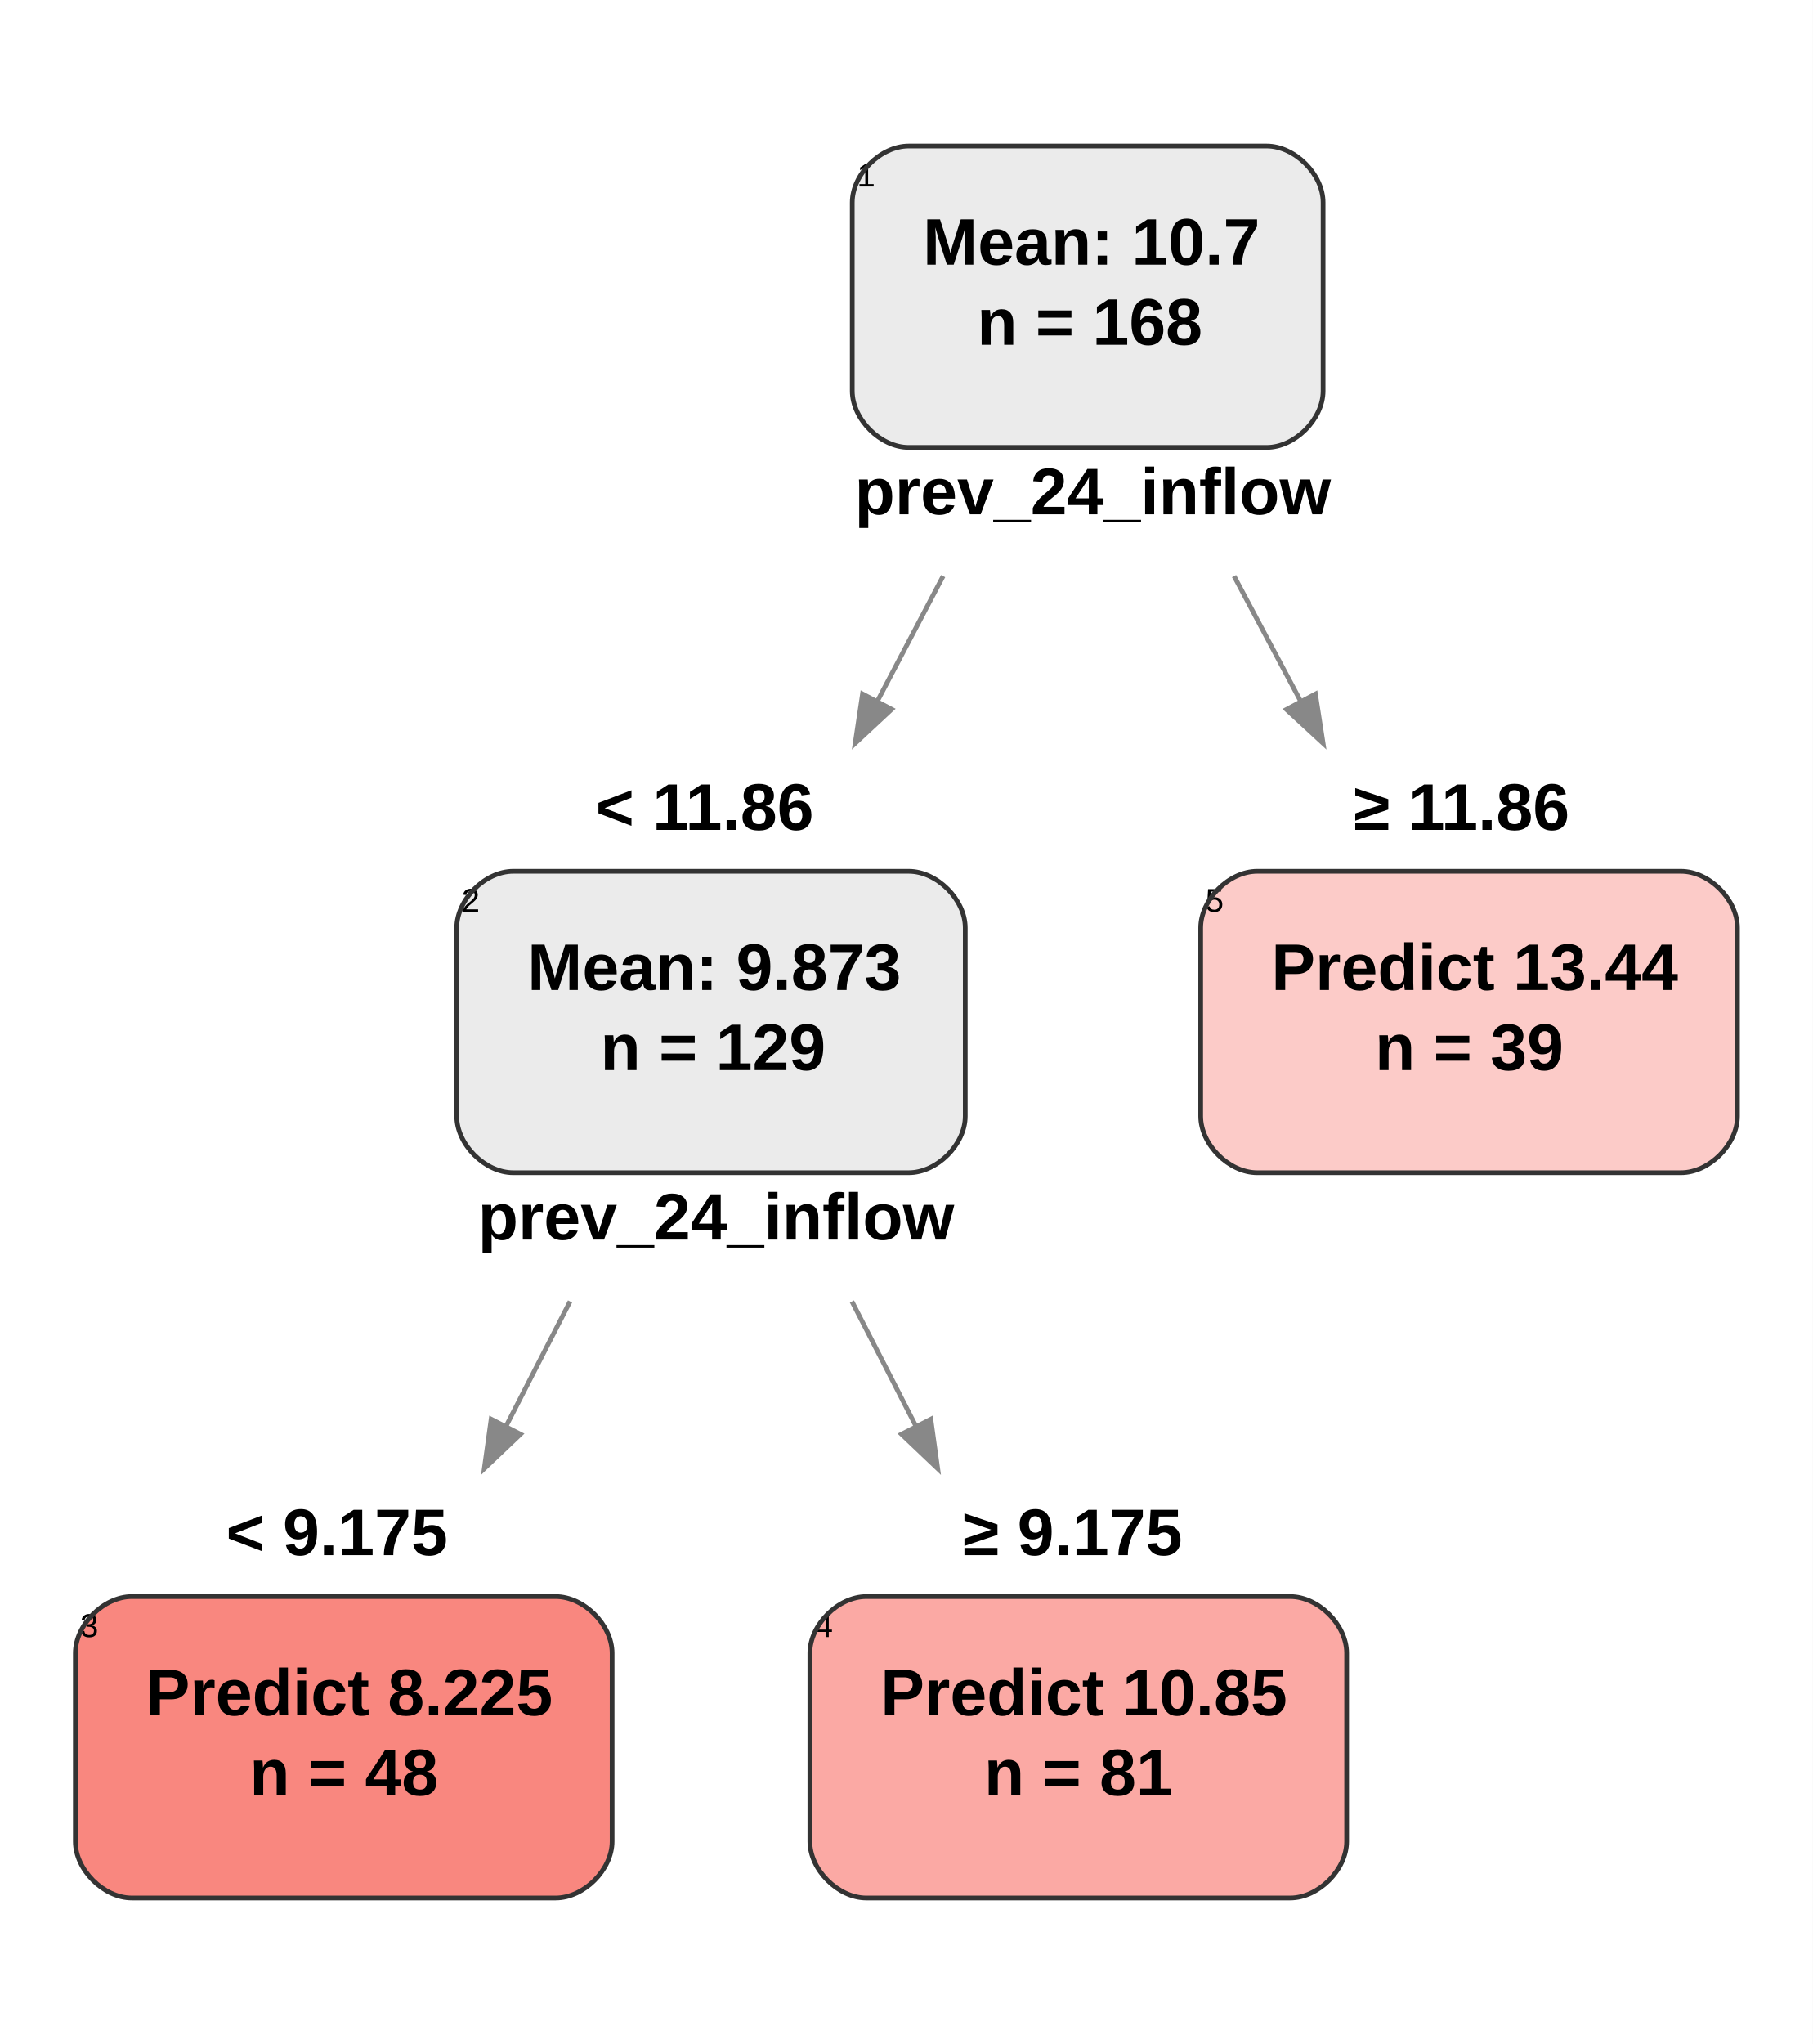
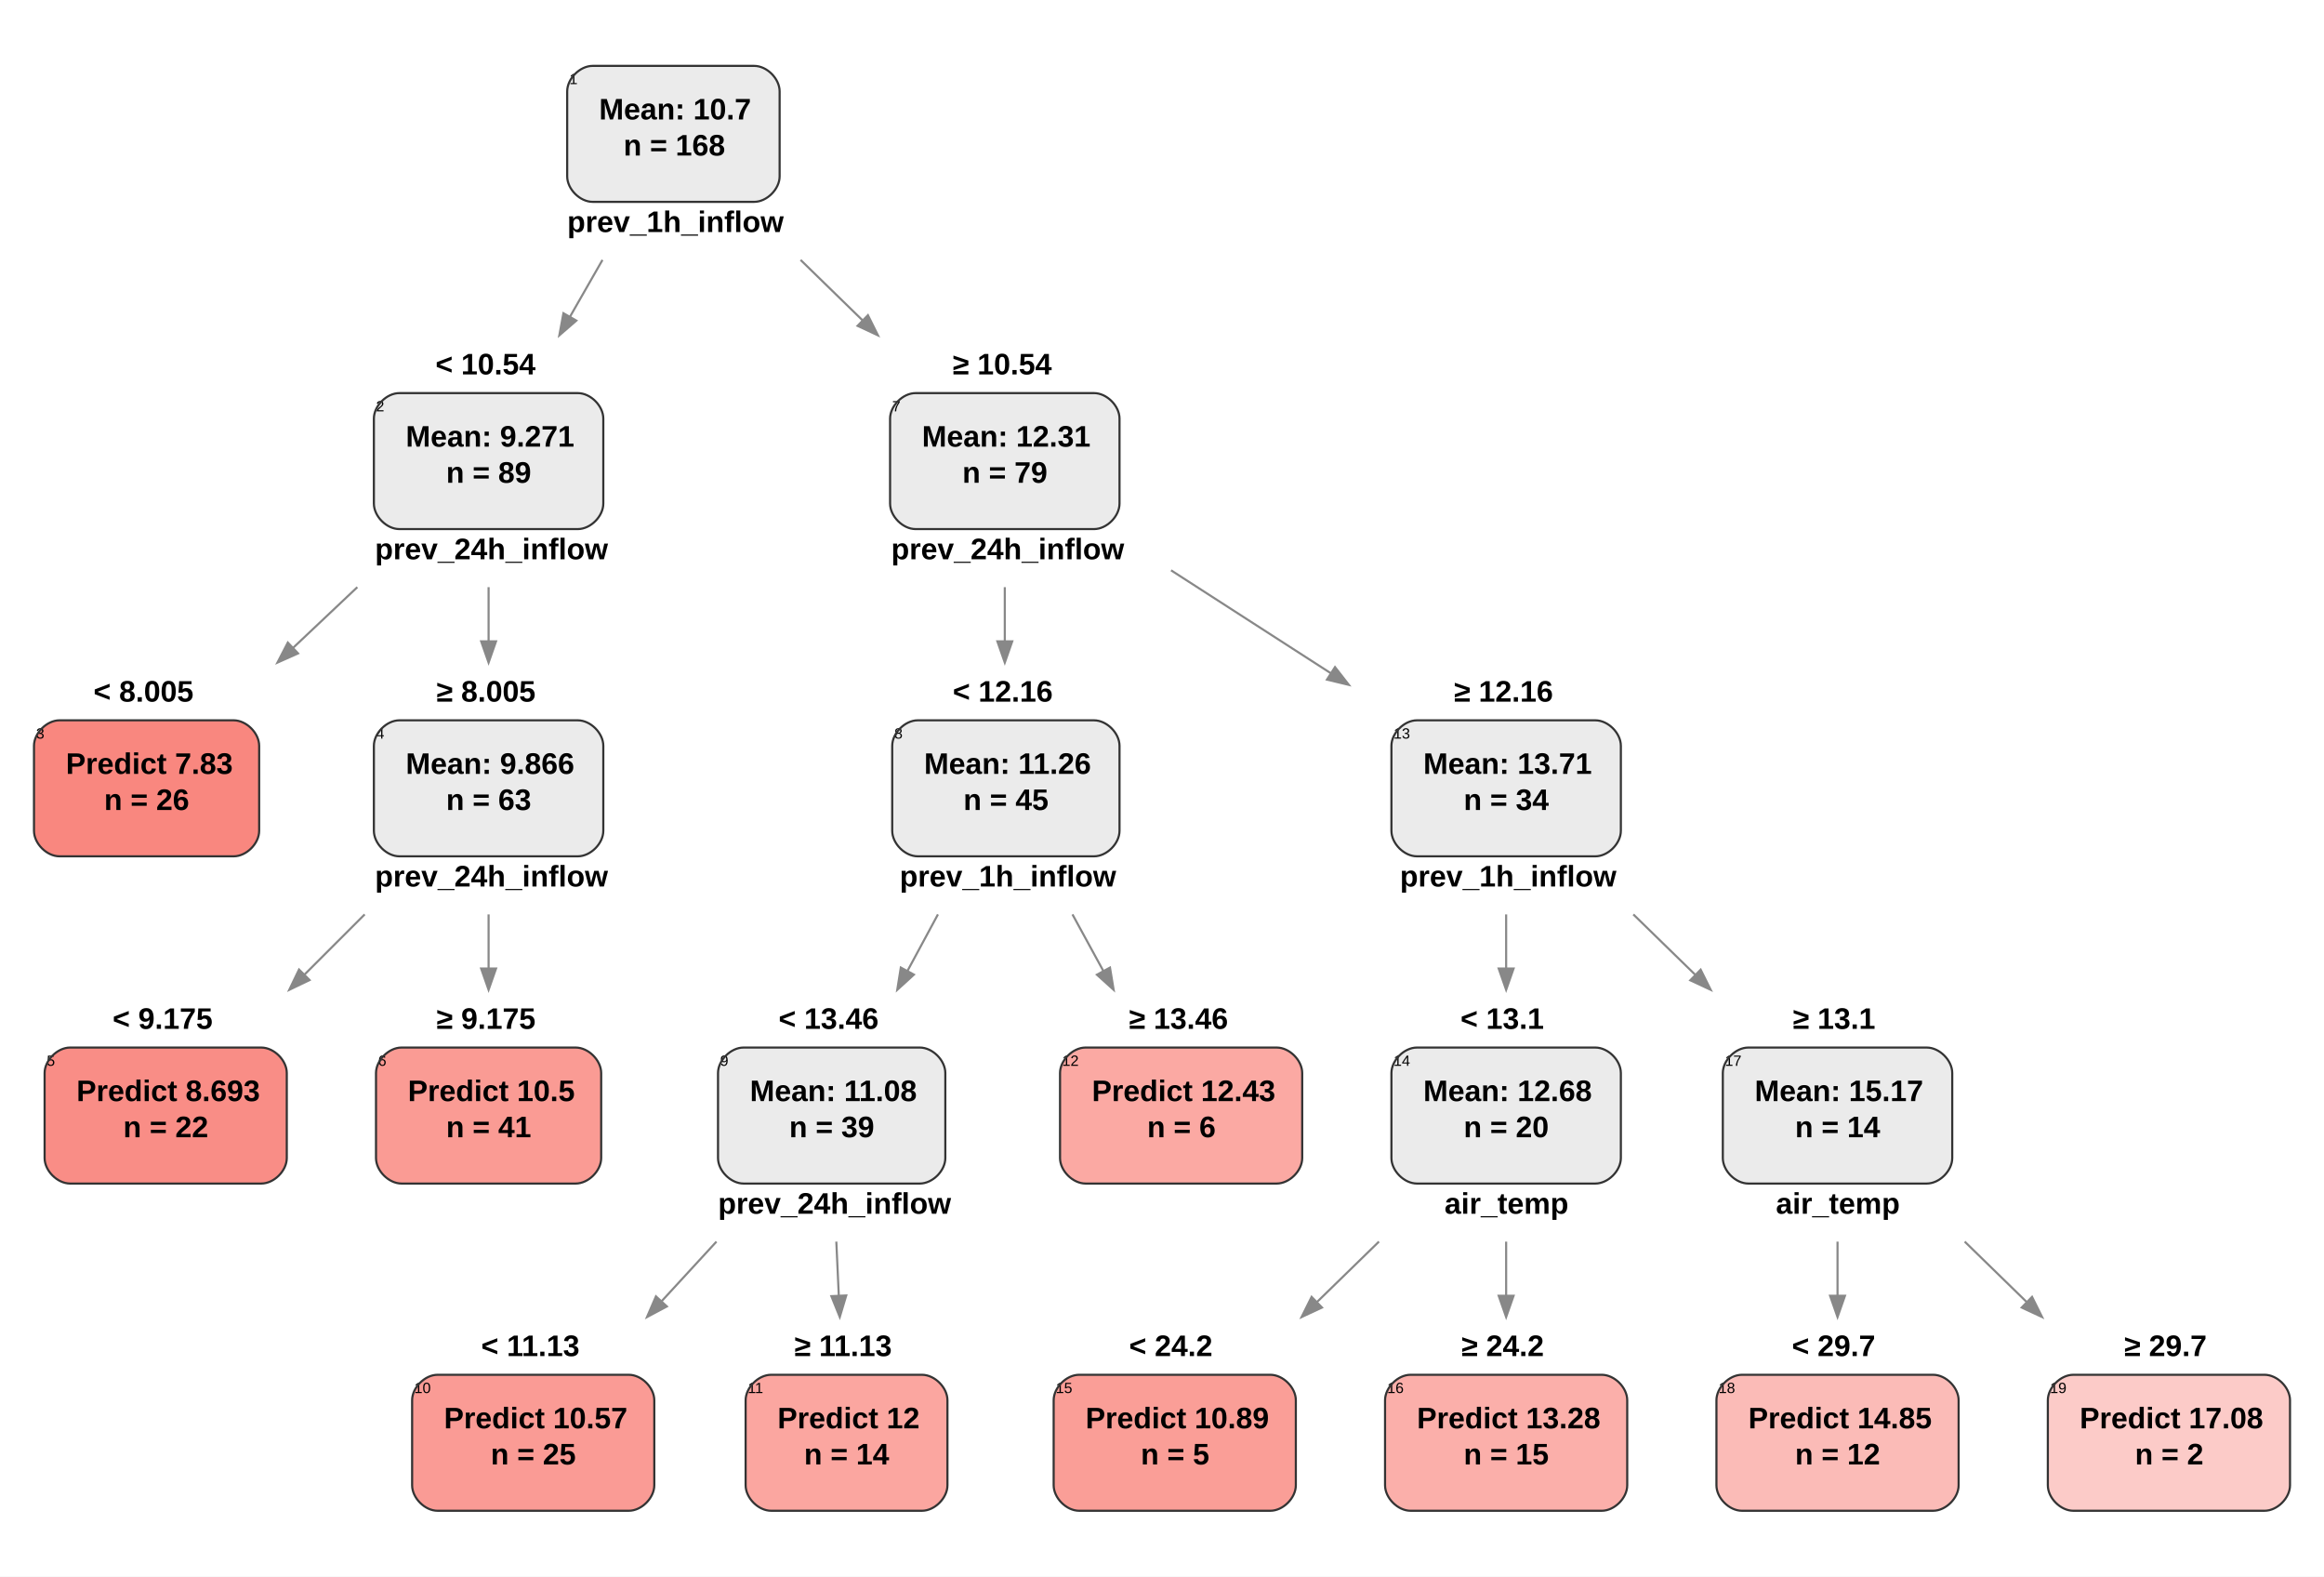
- <svg xmlns="http://www.w3.org/2000/svg" width="385pt" height="434pt" viewBox="0.00 0.00 385.00 434.00">
-   <g id="graph0" class="graph" transform="scale(1 1) rotate(0) translate(4 430)">
-     <polygon fill="white" stroke="transparent" points="-4,4 -4,-430 381,-430 381,4 -4,4" />
+ <svg xmlns="http://www.w3.org/2000/svg" width="1094pt" height="742pt" viewBox="0.00 0.00 1094.00 742.00">
+   <g id="graph0" class="graph" transform="scale(1 1) rotate(0) translate(4 738)">
+     <polygon fill="white" stroke="transparent" points="-4,4 -4,-738 1090,-738 1090,4 -4,4" />
    <g id="node1" class="node">
-       <text text-anchor="start" x="225" y="-407.8" font-family="Arial" font-weight="bold" font-size="14.00"> </text>
-       <text text-anchor="start" x="163" y="-363.3" font-family="Arial" font-size="14.00">   </text>
-       <path fill="#ebebeb" stroke="transparent" d="M189,-335C189,-335 265,-335 265,-335 271,-335 277,-341 277,-347 277,-347 277,-387 277,-387 277,-393 271,-399 265,-399 265,-399 189,-399 189,-399 183,-399 177,-393 177,-387 177,-387 177,-347 177,-347 177,-341 183,-335 189,-335" />
-       <text text-anchor="start" x="178" y="-396.4" font-family="Arial" font-size="2.00"> </text>
-       <text text-anchor="start" x="178" y="-390.4" font-family="Arial" font-size="7.00">  1</text>
-       <text text-anchor="start" x="192" y="-373.8" font-family="Arial" font-weight="bold" font-size="14.00">Mean: 10.7</text>
-       <text text-anchor="start" x="203.5" y="-356.8" font-family="Arial" font-weight="bold" font-size="14.00">n = 168</text>
-       <text text-anchor="start" x="225.5" y="-338.8" font-family="Arial" font-size="9.00"> </text>
-       <path fill="none" stroke="#333333" d="M189,-335C189,-335 265,-335 265,-335 271,-335 277,-341 277,-347 277,-347 277,-387 277,-387 277,-393 271,-399 265,-399 265,-399 189,-399 189,-399 183,-399 177,-393 177,-387 177,-387 177,-347 177,-347 177,-341 183,-335 189,-335" />
-       <text text-anchor="start" x="279" y="-363.3" font-family="Arial" font-size="14.00">   </text>
-       <text text-anchor="start" x="177.5" y="-320.8" font-family="Arial" font-weight="bold" font-size="14.00">prev_24_inflow</text>
+       <text text-anchor="start" x="311" y="-715.8" font-family="Arial" font-weight="bold" font-size="14.00"> </text>
+       <text text-anchor="start" x="249" y="-671.3" font-family="Arial" font-size="14.00">   </text>
+       <path fill="#ebebeb" stroke="transparent" d="M275,-643C275,-643 351,-643 351,-643 357,-643 363,-649 363,-655 363,-655 363,-695 363,-695 363,-701 357,-707 351,-707 351,-707 275,-707 275,-707 269,-707 263,-701 263,-695 263,-695 263,-655 263,-655 263,-649 269,-643 275,-643" />
+       <text text-anchor="start" x="264" y="-704.4" font-family="Arial" font-size="2.00"> </text>
+       <text text-anchor="start" x="264" y="-698.4" font-family="Arial" font-size="7.00">  1</text>
+       <text text-anchor="start" x="278" y="-681.8" font-family="Arial" font-weight="bold" font-size="14.00">Mean: 10.7</text>
+       <text text-anchor="start" x="289.5" y="-664.8" font-family="Arial" font-weight="bold" font-size="14.00">n = 168</text>
+       <text text-anchor="start" x="311.5" y="-646.8" font-family="Arial" font-size="9.00"> </text>
+       <path fill="none" stroke="#333333" d="M275,-643C275,-643 351,-643 351,-643 357,-643 363,-649 363,-655 363,-655 363,-695 363,-695 363,-701 357,-707 351,-707 351,-707 275,-707 275,-707 269,-707 263,-701 263,-695 263,-695 263,-655 263,-655 263,-649 269,-643 275,-643" />
+       <text text-anchor="start" x="365" y="-671.3" font-family="Arial" font-size="14.00">   </text>
+       <text text-anchor="start" x="263" y="-628.8" font-family="Arial" font-weight="bold" font-size="14.00">prev_1h_inflow</text>
    </g>
    <g id="node2" class="node">
-       <text text-anchor="start" x="122.5" y="-253.8" font-family="Arial" font-weight="bold" font-size="14.00"> &lt; 11.86</text>
-       <text text-anchor="start" x="83" y="-209.3" font-family="Arial" font-size="14.00">  </text>
-       <path fill="#ebebeb" stroke="transparent" d="M105,-181C105,-181 189,-181 189,-181 195,-181 201,-187 201,-193 201,-193 201,-233 201,-233 201,-239 195,-245 189,-245 189,-245 105,-245 105,-245 99,-245 93,-239 93,-233 93,-233 93,-193 93,-193 93,-187 99,-181 105,-181" />
-       <text text-anchor="start" x="94" y="-242.4" font-family="Arial" font-size="2.00"> </text>
-       <text text-anchor="start" x="94" y="-236.4" font-family="Arial" font-size="7.00">  2</text>
-       <text text-anchor="start" x="108" y="-219.8" font-family="Arial" font-weight="bold" font-size="14.00">Mean: 9.873</text>
-       <text text-anchor="start" x="123.5" y="-202.8" font-family="Arial" font-weight="bold" font-size="14.00">n = 129</text>
-       <text text-anchor="start" x="145.5" y="-184.8" font-family="Arial" font-size="9.00"> </text>
-       <path fill="none" stroke="#333333" d="M105,-181C105,-181 189,-181 189,-181 195,-181 201,-187 201,-193 201,-193 201,-233 201,-233 201,-239 195,-245 189,-245 189,-245 105,-245 105,-245 99,-245 93,-239 93,-233 93,-233 93,-193 93,-193 93,-187 99,-181 105,-181" />
-       <text text-anchor="start" x="203" y="-209.3" font-family="Arial" font-size="14.00">  </text>
-       <text text-anchor="start" x="97.5" y="-166.8" font-family="Arial" font-weight="bold" font-size="14.00">prev_24_inflow</text>
+       <text text-anchor="start" x="201" y="-561.8" font-family="Arial" font-weight="bold" font-size="14.00"> &lt; 10.54</text>
+       <text text-anchor="start" x="158" y="-517.3" font-family="Arial" font-size="14.00">   </text>
+       <path fill="#ebebeb" stroke="transparent" d="M184,-489C184,-489 268,-489 268,-489 274,-489 280,-495 280,-501 280,-501 280,-541 280,-541 280,-547 274,-553 268,-553 268,-553 184,-553 184,-553 178,-553 172,-547 172,-541 172,-541 172,-501 172,-501 172,-495 178,-489 184,-489" />
+       <text text-anchor="start" x="173" y="-550.4" font-family="Arial" font-size="2.00"> </text>
+       <text text-anchor="start" x="173" y="-544.4" font-family="Arial" font-size="7.00">  2</text>
+       <text text-anchor="start" x="187" y="-527.8" font-family="Arial" font-weight="bold" font-size="14.00">Mean: 9.271</text>
+       <text text-anchor="start" x="206" y="-510.8" font-family="Arial" font-weight="bold" font-size="14.00">n = 89</text>
+       <text text-anchor="start" x="224.5" y="-492.8" font-family="Arial" font-size="9.00"> </text>
+       <path fill="none" stroke="#333333" d="M184,-489C184,-489 268,-489 268,-489 274,-489 280,-495 280,-501 280,-501 280,-541 280,-541 280,-547 274,-553 268,-553 268,-553 184,-553 184,-553 178,-553 172,-547 172,-541 172,-541 172,-501 172,-501 172,-495 178,-489 184,-489" />
+       <text text-anchor="start" x="282" y="-517.3" font-family="Arial" font-size="14.00">   </text>
+       <text text-anchor="start" x="172.5" y="-474.8" font-family="Arial" font-weight="bold" font-size="14.00">prev_24h_inflow</text>
    </g>
    <g id="edge1" class="edge">
-       <path fill="none" stroke="#888888" d="M196.3,-307.67C191.75,-299.03 187.04,-290.07 182.41,-281.27" />
-       <polygon fill="#888888" stroke="#888888" points="185.37,-279.4 177.62,-272.18 179.18,-282.66 185.37,-279.4" />
+       <path fill="none" stroke="#888888" d="M279.61,-615.67C274.62,-606.94 269.43,-597.88 264.34,-588.99" />
+       <polygon fill="#888888" stroke="#888888" points="267.3,-587.12 259.3,-580.18 261.23,-590.59 267.3,-587.12" />
    </g>
    <g id="node3" class="node">
-       <text text-anchor="start" x="283.5" y="-253.8" font-family="Arial" font-weight="bold" font-size="14.00"> ≥ 11.86</text>
-       <path fill="#f8766d" fill-opacity="0.376" stroke="transparent" d="M263,-181C263,-181 353,-181 353,-181 359,-181 365,-187 365,-193 365,-193 365,-233 365,-233 365,-239 359,-245 353,-245 353,-245 263,-245 263,-245 257,-245 251,-239 251,-233 251,-233 251,-193 251,-193 251,-187 257,-181 263,-181" />
-       <text text-anchor="start" x="252" y="-242.4" font-family="Arial" font-size="2.00"> </text>
-       <text text-anchor="start" x="252" y="-236.4" font-family="Arial" font-size="7.00">  5</text>
-       <text text-anchor="start" x="266" y="-219.8" font-family="Arial" font-weight="bold" font-size="14.00">Predict 13.44</text>
-       <text text-anchor="start" x="288" y="-202.8" font-family="Arial" font-weight="bold" font-size="14.00">n = 39</text>
-       <text text-anchor="start" x="306.5" y="-184.8" font-family="Arial" font-size="9.00"> </text>
-       <path fill="none" stroke="#333333" d="M263,-181C263,-181 353,-181 353,-181 359,-181 365,-187 365,-193 365,-193 365,-233 365,-233 365,-239 359,-245 353,-245 353,-245 263,-245 263,-245 257,-245 251,-239 251,-233 251,-233 251,-193 251,-193 251,-187 257,-181 263,-181" />
-       <text text-anchor="start" x="306" y="-166.8" font-family="Arial" font-weight="bold" font-size="14.00"> </text>
+       <text text-anchor="start" x="444.5" y="-561.8" font-family="Arial" font-weight="bold" font-size="14.00"> ≥ 10.54</text>
+       <text text-anchor="start" x="401" y="-517.3" font-family="Arial" font-size="14.00">   </text>
+       <path fill="#ebebeb" stroke="transparent" d="M427,-489C427,-489 511,-489 511,-489 517,-489 523,-495 523,-501 523,-501 523,-541 523,-541 523,-547 517,-553 511,-553 511,-553 427,-553 427,-553 421,-553 415,-547 415,-541 415,-541 415,-501 415,-501 415,-495 421,-489 427,-489" />
+       <text text-anchor="start" x="416" y="-550.4" font-family="Arial" font-size="2.00"> </text>
+       <text text-anchor="start" x="416" y="-544.4" font-family="Arial" font-size="7.00">  7</text>
+       <text text-anchor="start" x="430" y="-527.8" font-family="Arial" font-weight="bold" font-size="14.00">Mean: 12.31</text>
+       <text text-anchor="start" x="449" y="-510.8" font-family="Arial" font-weight="bold" font-size="14.00">n = 79</text>
+       <text text-anchor="start" x="467.5" y="-492.8" font-family="Arial" font-size="9.00"> </text>
+       <path fill="none" stroke="#333333" d="M427,-489C427,-489 511,-489 511,-489 517,-489 523,-495 523,-501 523,-501 523,-541 523,-541 523,-547 517,-553 511,-553 511,-553 427,-553 427,-553 421,-553 415,-547 415,-541 415,-541 415,-501 415,-501 415,-495 421,-489 427,-489" />
+       <text text-anchor="start" x="525" y="-517.3" font-family="Arial" font-size="14.00">   </text>
+       <text text-anchor="start" x="415.5" y="-474.8" font-family="Arial" font-weight="bold" font-size="14.00">prev_24h_inflow</text>
    </g>
    <g id="edge2" class="edge">
-       <path fill="none" stroke="#888888" d="M258.09,-307.67C262.69,-299.03 267.46,-290.07 272.15,-281.27" />
-       <polygon fill="#888888" stroke="#888888" points="275.38,-282.65 277,-272.18 269.21,-279.36 275.38,-282.65" />
+       <path fill="none" stroke="#888888" d="M372.87,-615.67C382.38,-606.39 392.28,-596.75 401.95,-587.33" />
+       <polygon fill="#888888" stroke="#888888" points="404.57,-589.66 409.29,-580.18 399.69,-584.65 404.57,-589.66" />
    </g>
    <g id="node4" class="node">
-       <text text-anchor="start" x="44" y="-99.8" font-family="Arial" font-weight="bold" font-size="14.00"> &lt; 9.175</text>
-       <path fill="#f8766d" fill-opacity="0.875" stroke="transparent" d="M24,-27C24,-27 114,-27 114,-27 120,-27 126,-33 126,-39 126,-39 126,-79 126,-79 126,-85 120,-91 114,-91 114,-91 24,-91 24,-91 18,-91 12,-85 12,-79 12,-79 12,-39 12,-39 12,-33 18,-27 24,-27" />
-       <text text-anchor="start" x="13" y="-88.4" font-family="Arial" font-size="2.00"> </text>
-       <text text-anchor="start" x="13" y="-82.4" font-family="Arial" font-size="7.00">  3</text>
-       <text text-anchor="start" x="27" y="-65.8" font-family="Arial" font-weight="bold" font-size="14.00">Predict 8.225</text>
-       <text text-anchor="start" x="49" y="-48.8" font-family="Arial" font-weight="bold" font-size="14.00">n = 48</text>
-       <text text-anchor="start" x="67.5" y="-30.8" font-family="Arial" font-size="9.00"> </text>
-       <path fill="none" stroke="#333333" d="M24,-27C24,-27 114,-27 114,-27 120,-27 126,-33 126,-39 126,-39 126,-79 126,-79 126,-85 120,-91 114,-91 114,-91 24,-91 24,-91 18,-91 12,-85 12,-79 12,-79 12,-39 12,-39 12,-33 18,-27 24,-27" />
-       <text text-anchor="start" x="67" y="-12.8" font-family="Arial" font-weight="bold" font-size="14.00"> </text>
+       <text text-anchor="start" x="40" y="-407.8" font-family="Arial" font-weight="bold" font-size="14.00"> &lt; 8.005</text>
+       <path fill="#f8766d" fill-opacity="0.875" stroke="transparent" d="M24,-335C24,-335 106,-335 106,-335 112,-335 118,-341 118,-347 118,-347 118,-387 118,-387 118,-393 112,-399 106,-399 106,-399 24,-399 24,-399 18,-399 12,-393 12,-387 12,-387 12,-347 12,-347 12,-341 18,-335 24,-335" />
+       <text text-anchor="start" x="13" y="-396.4" font-family="Arial" font-size="2.00"> </text>
+       <text text-anchor="start" x="13" y="-390.4" font-family="Arial" font-size="7.00">  3</text>
+       <text text-anchor="start" x="27" y="-373.8" font-family="Arial" font-weight="bold" font-size="14.00">Predict 7.83</text>
+       <text text-anchor="start" x="45" y="-356.8" font-family="Arial" font-weight="bold" font-size="14.00">n = 26</text>
+       <text text-anchor="start" x="63.5" y="-338.8" font-family="Arial" font-size="9.00"> </text>
+       <path fill="none" stroke="#333333" d="M24,-335C24,-335 106,-335 106,-335 112,-335 118,-341 118,-347 118,-347 118,-387 118,-387 118,-393 112,-399 106,-399 106,-399 24,-399 24,-399 18,-399 12,-393 12,-387 12,-387 12,-347 12,-347 12,-341 18,-335 24,-335" />
+       <text text-anchor="start" x="63" y="-320.8" font-family="Arial" font-weight="bold" font-size="14.00"> </text>
    </g>
    <g id="edge3" class="edge">
-       <path fill="none" stroke="#888888" d="M117.07,-153.67C112.63,-145.03 108.04,-136.07 103.52,-127.27" />
-       <polygon fill="#888888" stroke="#888888" points="106.53,-125.48 98.85,-118.18 100.31,-128.67 106.53,-125.48" />
+       <path fill="none" stroke="#888888" d="M164.21,-461.67C154.29,-452.3 143.97,-442.56 133.9,-433.05" />
+       <polygon fill="#888888" stroke="#888888" points="136.3,-430.5 126.62,-426.18 131.49,-435.59 136.3,-430.5" />
    </g>
    <g id="node5" class="node">
-       <text text-anchor="start" x="200.5" y="-99.8" font-family="Arial" font-weight="bold" font-size="14.00"> ≥ 9.175</text>
-       <path fill="#f8766d" fill-opacity="0.624" stroke="transparent" d="M180,-27C180,-27 270,-27 270,-27 276,-27 282,-33 282,-39 282,-39 282,-79 282,-79 282,-85 276,-91 270,-91 270,-91 180,-91 180,-91 174,-91 168,-85 168,-79 168,-79 168,-39 168,-39 168,-33 174,-27 180,-27" />
-       <text text-anchor="start" x="169" y="-88.4" font-family="Arial" font-size="2.00"> </text>
-       <text text-anchor="start" x="169" y="-82.4" font-family="Arial" font-size="7.00">  4</text>
-       <text text-anchor="start" x="183" y="-65.8" font-family="Arial" font-weight="bold" font-size="14.00">Predict 10.85</text>
-       <text text-anchor="start" x="205" y="-48.8" font-family="Arial" font-weight="bold" font-size="14.00">n = 81</text>
-       <text text-anchor="start" x="223.5" y="-30.8" font-family="Arial" font-size="9.00"> </text>
-       <path fill="none" stroke="#333333" d="M180,-27C180,-27 270,-27 270,-27 276,-27 282,-33 282,-39 282,-39 282,-79 282,-79 282,-85 276,-91 270,-91 270,-91 180,-91 180,-91 174,-91 168,-85 168,-79 168,-79 168,-39 168,-39 168,-33 174,-27 180,-27" />
-       <text text-anchor="start" x="223" y="-12.8" font-family="Arial" font-weight="bold" font-size="14.00"> </text>
+       <text text-anchor="start" x="201.5" y="-407.8" font-family="Arial" font-weight="bold" font-size="14.00"> ≥ 8.005</text>
+       <text text-anchor="start" x="158" y="-363.3" font-family="Arial" font-size="14.00">   </text>
+       <path fill="#ebebeb" stroke="transparent" d="M184,-335C184,-335 268,-335 268,-335 274,-335 280,-341 280,-347 280,-347 280,-387 280,-387 280,-393 274,-399 268,-399 268,-399 184,-399 184,-399 178,-399 172,-393 172,-387 172,-387 172,-347 172,-347 172,-341 178,-335 184,-335" />
+       <text text-anchor="start" x="173" y="-396.4" font-family="Arial" font-size="2.00"> </text>
+       <text text-anchor="start" x="173" y="-390.4" font-family="Arial" font-size="7.00">  4</text>
+       <text text-anchor="start" x="187" y="-373.8" font-family="Arial" font-weight="bold" font-size="14.00">Mean: 9.866</text>
+       <text text-anchor="start" x="206" y="-356.8" font-family="Arial" font-weight="bold" font-size="14.00">n = 63</text>
+       <text text-anchor="start" x="224.5" y="-338.8" font-family="Arial" font-size="9.00"> </text>
+       <path fill="none" stroke="#333333" d="M184,-335C184,-335 268,-335 268,-335 274,-335 280,-341 280,-347 280,-347 280,-387 280,-387 280,-393 274,-399 268,-399 268,-399 184,-399 184,-399 178,-399 172,-393 172,-387 172,-387 172,-347 172,-347 172,-341 178,-335 184,-335" />
+       <text text-anchor="start" x="282" y="-363.3" font-family="Arial" font-size="14.00">   </text>
+       <text text-anchor="start" x="172.5" y="-320.8" font-family="Arial" font-weight="bold" font-size="14.00">prev_24h_inflow</text>
    </g>
    <g id="edge4" class="edge">
-       <path fill="none" stroke="#888888" d="M176.93,-153.67C181.37,-145.03 185.96,-136.07 190.48,-127.27" />
-       <polygon fill="#888888" stroke="#888888" points="193.69,-128.67 195.15,-118.18 187.47,-125.48 193.69,-128.67" />
+       <path fill="none" stroke="#888888" d="M226,-461.67C226,-453.39 226,-444.83 226,-436.38" />
+       <polygon fill="#888888" stroke="#888888" points="229.5,-436.18 226,-426.18 222.5,-436.18 229.5,-436.18" />
+     </g>
+     <g id="node8" class="node">
+       <text text-anchor="start" x="444.5" y="-407.8" font-family="Arial" font-weight="bold" font-size="14.00"> &lt; 12.16</text>
+       <text text-anchor="start" x="406" y="-363.3" font-family="Arial" font-size="14.00">  </text>
+       <path fill="#ebebeb" stroke="transparent" d="M428,-335C428,-335 511,-335 511,-335 517,-335 523,-341 523,-347 523,-347 523,-387 523,-387 523,-393 517,-399 511,-399 511,-399 428,-399 428,-399 422,-399 416,-393 416,-387 416,-387 416,-347 416,-347 416,-341 422,-335 428,-335" />
+       <text text-anchor="start" x="417" y="-396.4" font-family="Arial" font-size="2.00"> </text>
+       <text text-anchor="start" x="417" y="-390.4" font-family="Arial" font-size="7.00">  8</text>
+       <text text-anchor="start" x="431" y="-373.8" font-family="Arial" font-weight="bold" font-size="14.00">Mean: 11.26</text>
+       <text text-anchor="start" x="449.5" y="-356.8" font-family="Arial" font-weight="bold" font-size="14.00">n = 45</text>
+       <text text-anchor="start" x="468" y="-338.8" font-family="Arial" font-size="9.00"> </text>
+       <path fill="none" stroke="#333333" d="M428,-335C428,-335 511,-335 511,-335 517,-335 523,-341 523,-347 523,-347 523,-387 523,-387 523,-393 517,-399 511,-399 511,-399 428,-399 428,-399 422,-399 416,-393 416,-387 416,-387 416,-347 416,-347 416,-341 422,-335 428,-335" />
+       <text text-anchor="start" x="525" y="-363.3" font-family="Arial" font-size="14.00">  </text>
+       <text text-anchor="start" x="419.5" y="-320.8" font-family="Arial" font-weight="bold" font-size="14.00">prev_1h_inflow</text>
+     </g>
+     <g id="edge7" class="edge">
+       <path fill="none" stroke="#888888" d="M469,-461.67C469,-453.39 469,-444.83 469,-436.38" />
+       <polygon fill="#888888" stroke="#888888" points="472.5,-436.18 469,-426.18 465.5,-436.18 472.5,-436.18" />
+     </g>
+     <g id="node9" class="node">
+       <text text-anchor="start" x="680.5" y="-407.8" font-family="Arial" font-weight="bold" font-size="14.00"> ≥ 12.16</text>
+       <text text-anchor="start" x="641" y="-363.3" font-family="Arial" font-size="14.00">  </text>
+       <path fill="#ebebeb" stroke="transparent" d="M663,-335C663,-335 747,-335 747,-335 753,-335 759,-341 759,-347 759,-347 759,-387 759,-387 759,-393 753,-399 747,-399 747,-399 663,-399 663,-399 657,-399 651,-393 651,-387 651,-387 651,-347 651,-347 651,-341 657,-335 663,-335" />
+       <text text-anchor="start" x="652" y="-396.4" font-family="Arial" font-size="2.00"> </text>
+       <text text-anchor="start" x="652" y="-390.4" font-family="Arial" font-size="7.00">  13</text>
+       <text text-anchor="start" x="666" y="-373.8" font-family="Arial" font-weight="bold" font-size="14.00">Mean: 13.71</text>
+       <text text-anchor="start" x="685" y="-356.8" font-family="Arial" font-weight="bold" font-size="14.00">n = 34</text>
+       <text text-anchor="start" x="703.5" y="-338.8" font-family="Arial" font-size="9.00"> </text>
+       <path fill="none" stroke="#333333" d="M663,-335C663,-335 747,-335 747,-335 753,-335 759,-341 759,-347 759,-347 759,-387 759,-387 759,-393 753,-399 747,-399 747,-399 663,-399 663,-399 657,-399 651,-393 651,-387 651,-387 651,-347 651,-347 651,-341 657,-335 663,-335" />
+       <text text-anchor="start" x="761" y="-363.3" font-family="Arial" font-size="14.00">  </text>
+       <text text-anchor="start" x="655" y="-320.8" font-family="Arial" font-weight="bold" font-size="14.00">prev_1h_inflow</text>
+     </g>
+     <g id="edge8" class="edge">
+       <path fill="none" stroke="#888888" d="M547.26,-469.6C571.38,-454.06 598.02,-436.91 622.42,-421.19" />
+       <polygon fill="#888888" stroke="#888888" points="624.44,-424.05 630.95,-415.69 620.65,-418.16 624.44,-424.05" />
+     </g>
+     <g id="node6" class="node">
+       <text text-anchor="start" x="49" y="-253.8" font-family="Arial" font-weight="bold" font-size="14.00"> &lt; 9.175</text>
+       <path fill="#f8766d" fill-opacity="0.827" stroke="transparent" d="M29,-181C29,-181 119,-181 119,-181 125,-181 131,-187 131,-193 131,-193 131,-233 131,-233 131,-239 125,-245 119,-245 119,-245 29,-245 29,-245 23,-245 17,-239 17,-233 17,-233 17,-193 17,-193 17,-187 23,-181 29,-181" />
+       <text text-anchor="start" x="18" y="-242.4" font-family="Arial" font-size="2.00"> </text>
+       <text text-anchor="start" x="18" y="-236.4" font-family="Arial" font-size="7.00">  5</text>
+       <text text-anchor="start" x="32" y="-219.8" font-family="Arial" font-weight="bold" font-size="14.00">Predict 8.693</text>
+       <text text-anchor="start" x="54" y="-202.8" font-family="Arial" font-weight="bold" font-size="14.00">n = 22</text>
+       <text text-anchor="start" x="72.5" y="-184.8" font-family="Arial" font-size="9.00"> </text>
+       <path fill="none" stroke="#333333" d="M29,-181C29,-181 119,-181 119,-181 125,-181 131,-187 131,-193 131,-193 131,-233 131,-233 131,-239 125,-245 119,-245 119,-245 29,-245 29,-245 23,-245 17,-239 17,-233 17,-233 17,-193 17,-193 17,-187 23,-181 29,-181" />
+       <text text-anchor="start" x="72" y="-166.8" font-family="Arial" font-weight="bold" font-size="14.00"> </text>
+     </g>
+     <g id="edge5" class="edge">
+       <path fill="none" stroke="#888888" d="M167.67,-307.67C158.39,-298.39 148.75,-288.75 139.33,-279.33" />
+       <polygon fill="#888888" stroke="#888888" points="141.72,-276.77 132.18,-272.18 136.77,-281.72 141.72,-276.77" />
+     </g>
+     <g id="node7" class="node">
+       <text text-anchor="start" x="201.5" y="-253.8" font-family="Arial" font-weight="bold" font-size="14.00"> ≥ 9.175</text>
+       <path fill="#f8766d" fill-opacity="0.729" stroke="transparent" d="M185,-181C185,-181 267,-181 267,-181 273,-181 279,-187 279,-193 279,-193 279,-233 279,-233 279,-239 273,-245 267,-245 267,-245 185,-245 185,-245 179,-245 173,-239 173,-233 173,-233 173,-193 173,-193 173,-187 179,-181 185,-181" />
+       <text text-anchor="start" x="174" y="-242.4" font-family="Arial" font-size="2.00"> </text>
+       <text text-anchor="start" x="174" y="-236.4" font-family="Arial" font-size="7.00">  6</text>
+       <text text-anchor="start" x="188" y="-219.8" font-family="Arial" font-weight="bold" font-size="14.00">Predict 10.5</text>
+       <text text-anchor="start" x="206" y="-202.8" font-family="Arial" font-weight="bold" font-size="14.00">n = 41</text>
+       <text text-anchor="start" x="224.5" y="-184.8" font-family="Arial" font-size="9.00"> </text>
+       <path fill="none" stroke="#333333" d="M185,-181C185,-181 267,-181 267,-181 273,-181 279,-187 279,-193 279,-193 279,-233 279,-233 279,-239 273,-245 267,-245 267,-245 185,-245 185,-245 179,-245 173,-239 173,-233 173,-233 173,-193 173,-193 173,-187 179,-181 185,-181" />
+       <text text-anchor="start" x="224" y="-166.8" font-family="Arial" font-weight="bold" font-size="14.00"> </text>
+     </g>
+     <g id="edge6" class="edge">
+       <path fill="none" stroke="#888888" d="M226,-307.67C226,-299.39 226,-290.83 226,-282.38" />
+       <polygon fill="#888888" stroke="#888888" points="229.5,-282.18 226,-272.18 222.5,-282.18 229.5,-282.18" />
+     </g>
+     <g id="node10" class="node">
+       <text text-anchor="start" x="362.5" y="-253.8" font-family="Arial" font-weight="bold" font-size="14.00"> &lt; 13.46</text>
+       <text text-anchor="start" x="320" y="-209.3" font-family="Arial" font-size="14.00">   </text>
+       <path fill="#ebebeb" stroke="transparent" d="M346,-181C346,-181 429,-181 429,-181 435,-181 441,-187 441,-193 441,-193 441,-233 441,-233 441,-239 435,-245 429,-245 429,-245 346,-245 346,-245 340,-245 334,-239 334,-233 334,-233 334,-193 334,-193 334,-187 340,-181 346,-181" />
+       <text text-anchor="start" x="335" y="-242.4" font-family="Arial" font-size="2.00"> </text>
+       <text text-anchor="start" x="335" y="-236.4" font-family="Arial" font-size="7.00">  9</text>
+       <text text-anchor="start" x="349" y="-219.8" font-family="Arial" font-weight="bold" font-size="14.00">Mean: 11.08</text>
+       <text text-anchor="start" x="367.5" y="-202.8" font-family="Arial" font-weight="bold" font-size="14.00">n = 39</text>
+       <text text-anchor="start" x="386" y="-184.8" font-family="Arial" font-size="9.00"> </text>
+       <path fill="none" stroke="#333333" d="M346,-181C346,-181 429,-181 429,-181 435,-181 441,-187 441,-193 441,-193 441,-233 441,-233 441,-239 435,-245 429,-245 429,-245 346,-245 346,-245 340,-245 334,-239 334,-233 334,-233 334,-193 334,-193 334,-187 340,-181 346,-181" />
+       <text text-anchor="start" x="443" y="-209.3" font-family="Arial" font-size="14.00">   </text>
+       <text text-anchor="start" x="334" y="-166.8" font-family="Arial" font-weight="bold" font-size="14.00">prev_24h_inflow</text>
+     </g>
+     <g id="edge9" class="edge">
+       <path fill="none" stroke="#888888" d="M437.53,-307.67C432.82,-298.94 427.94,-289.88 423.14,-280.99" />
+       <polygon fill="#888888" stroke="#888888" points="426.21,-279.32 418.38,-272.18 420.05,-282.64 426.21,-279.32" />
+     </g>
+     <g id="node11" class="node">
+       <text text-anchor="start" x="527.5" y="-253.8" font-family="Arial" font-weight="bold" font-size="14.00"> ≥ 13.46</text>
+       <path fill="#f8766d" fill-opacity="0.627" stroke="transparent" d="M507,-181C507,-181 597,-181 597,-181 603,-181 609,-187 609,-193 609,-193 609,-233 609,-233 609,-239 603,-245 597,-245 597,-245 507,-245 507,-245 501,-245 495,-239 495,-233 495,-233 495,-193 495,-193 495,-187 501,-181 507,-181" />
+       <text text-anchor="start" x="496" y="-242.4" font-family="Arial" font-size="2.00"> </text>
+       <text text-anchor="start" x="496" y="-236.4" font-family="Arial" font-size="7.00">  12</text>
+       <text text-anchor="start" x="510" y="-219.8" font-family="Arial" font-weight="bold" font-size="14.00">Predict 12.43</text>
+       <text text-anchor="start" x="536" y="-202.8" font-family="Arial" font-weight="bold" font-size="14.00">n = 6</text>
+       <text text-anchor="start" x="550.5" y="-184.8" font-family="Arial" font-size="9.00"> </text>
+       <path fill="none" stroke="#333333" d="M507,-181C507,-181 597,-181 597,-181 603,-181 609,-187 609,-193 609,-193 609,-233 609,-233 609,-239 603,-245 597,-245 597,-245 507,-245 507,-245 501,-245 495,-239 495,-233 495,-233 495,-193 495,-193 495,-187 501,-181 507,-181" />
+       <text text-anchor="start" x="550" y="-166.8" font-family="Arial" font-weight="bold" font-size="14.00"> </text>
+     </g>
+     <g id="edge10" class="edge">
+       <path fill="none" stroke="#888888" d="M500.85,-307.67C505.62,-298.94 510.56,-289.88 515.42,-280.99" />
+       <polygon fill="#888888" stroke="#888888" points="518.51,-282.63 520.23,-272.18 512.37,-279.28 518.51,-282.63" />
+     </g>
+     <g id="node14" class="node">
+       <text text-anchor="start" x="683.5" y="-253.8" font-family="Arial" font-weight="bold" font-size="14.00"> &lt; 13.1</text>
+       <path fill="#ebebeb" stroke="transparent" d="M663,-181C663,-181 747,-181 747,-181 753,-181 759,-187 759,-193 759,-193 759,-233 759,-233 759,-239 753,-245 747,-245 747,-245 663,-245 663,-245 657,-245 651,-239 651,-233 651,-233 651,-193 651,-193 651,-187 657,-181 663,-181" />
+       <text text-anchor="start" x="652" y="-242.4" font-family="Arial" font-size="2.00"> </text>
+       <text text-anchor="start" x="652" y="-236.4" font-family="Arial" font-size="7.00">  14</text>
+       <text text-anchor="start" x="666" y="-219.8" font-family="Arial" font-weight="bold" font-size="14.00">Mean: 12.68</text>
+       <text text-anchor="start" x="685" y="-202.8" font-family="Arial" font-weight="bold" font-size="14.00">n = 20</text>
+       <text text-anchor="start" x="703.5" y="-184.8" font-family="Arial" font-size="9.00"> </text>
+       <path fill="none" stroke="#333333" d="M663,-181C663,-181 747,-181 747,-181 753,-181 759,-187 759,-193 759,-193 759,-233 759,-233 759,-239 753,-245 747,-245 747,-245 663,-245 663,-245 657,-245 651,-239 651,-233 651,-233 651,-193 651,-193 651,-187 657,-181 663,-181" />
+       <text text-anchor="start" x="676" y="-166.8" font-family="Arial" font-weight="bold" font-size="14.00">air_temp</text>
+     </g>
+     <g id="edge13" class="edge">
+       <path fill="none" stroke="#888888" d="M705,-307.67C705,-299.39 705,-290.83 705,-282.38" />
+       <polygon fill="#888888" stroke="#888888" points="708.5,-282.18 705,-272.18 701.5,-282.18 708.5,-282.18" />
+     </g>
+     <g id="node15" class="node">
+       <text text-anchor="start" x="840" y="-253.8" font-family="Arial" font-weight="bold" font-size="14.00"> ≥ 13.1</text>
+       <path fill="#ebebeb" stroke="transparent" d="M819,-181C819,-181 903,-181 903,-181 909,-181 915,-187 915,-193 915,-193 915,-233 915,-233 915,-239 909,-245 903,-245 903,-245 819,-245 819,-245 813,-245 807,-239 807,-233 807,-233 807,-193 807,-193 807,-187 813,-181 819,-181" />
+       <text text-anchor="start" x="808" y="-242.4" font-family="Arial" font-size="2.00"> </text>
+       <text text-anchor="start" x="808" y="-236.4" font-family="Arial" font-size="7.00">  17</text>
+       <text text-anchor="start" x="822" y="-219.8" font-family="Arial" font-weight="bold" font-size="14.00">Mean: 15.17</text>
+       <text text-anchor="start" x="841" y="-202.8" font-family="Arial" font-weight="bold" font-size="14.00">n = 14</text>
+       <text text-anchor="start" x="859.5" y="-184.8" font-family="Arial" font-size="9.00"> </text>
+       <path fill="none" stroke="#333333" d="M819,-181C819,-181 903,-181 903,-181 909,-181 915,-187 915,-193 915,-193 915,-233 915,-233 915,-239 909,-245 903,-245 903,-245 819,-245 819,-245 813,-245 807,-239 807,-233 807,-233 807,-193 807,-193 807,-187 813,-181 819,-181" />
+       <text text-anchor="start" x="832" y="-166.8" font-family="Arial" font-weight="bold" font-size="14.00">air_temp</text>
+     </g>
+     <g id="edge14" class="edge">
+       <path fill="none" stroke="#888888" d="M764.87,-307.67C774.38,-298.39 784.28,-288.75 793.95,-279.33" />
+       <polygon fill="#888888" stroke="#888888" points="796.57,-281.66 801.29,-272.18 791.69,-276.65 796.57,-281.66" />
+     </g>
+     <g id="node12" class="node">
+       <text text-anchor="start" x="222.5" y="-99.8" font-family="Arial" font-weight="bold" font-size="14.00"> &lt; 11.13</text>
+       <path fill="#f8766d" fill-opacity="0.725" stroke="transparent" d="M202,-27C202,-27 292,-27 292,-27 298,-27 304,-33 304,-39 304,-39 304,-79 304,-79 304,-85 298,-91 292,-91 292,-91 202,-91 202,-91 196,-91 190,-85 190,-79 190,-79 190,-39 190,-39 190,-33 196,-27 202,-27" />
+       <text text-anchor="start" x="191" y="-88.4" font-family="Arial" font-size="2.00"> </text>
+       <text text-anchor="start" x="191" y="-82.4" font-family="Arial" font-size="7.00">  10</text>
+       <text text-anchor="start" x="205" y="-65.8" font-family="Arial" font-weight="bold" font-size="14.00">Predict 10.57</text>
+       <text text-anchor="start" x="227" y="-48.8" font-family="Arial" font-weight="bold" font-size="14.00">n = 25</text>
+       <text text-anchor="start" x="245.5" y="-30.8" font-family="Arial" font-size="9.00"> </text>
+       <path fill="none" stroke="#333333" d="M202,-27C202,-27 292,-27 292,-27 298,-27 304,-33 304,-39 304,-39 304,-79 304,-79 304,-85 298,-91 292,-91 292,-91 202,-91 202,-91 196,-91 190,-85 190,-79 190,-79 190,-39 190,-39 190,-33 196,-27 202,-27" />
+       <text text-anchor="start" x="245" y="-12.8" font-family="Arial" font-weight="bold" font-size="14.00"> </text>
+     </g>
+     <g id="edge11" class="edge">
+       <path fill="none" stroke="#888888" d="M333.27,-153.67C324.82,-144.49 316.02,-134.94 307.43,-125.6" />
+       <polygon fill="#888888" stroke="#888888" points="309.93,-123.16 300.58,-118.18 304.78,-127.9 309.93,-123.16" />
+     </g>
+     <g id="node13" class="node">
+       <text text-anchor="start" x="370" y="-99.8" font-family="Arial" font-weight="bold" font-size="14.00"> ≥ 11.13</text>
+       <path fill="#f8766d" fill-opacity="0.651" stroke="transparent" d="M359,-27C359,-27 430,-27 430,-27 436,-27 442,-33 442,-39 442,-39 442,-79 442,-79 442,-85 436,-91 430,-91 430,-91 359,-91 359,-91 353,-91 347,-85 347,-79 347,-79 347,-39 347,-39 347,-33 353,-27 359,-27" />
+       <text text-anchor="start" x="348" y="-88.4" font-family="Arial" font-size="2.00"> </text>
+       <text text-anchor="start" x="348" y="-82.4" font-family="Arial" font-size="7.00">  11</text>
+       <text text-anchor="start" x="362" y="-65.8" font-family="Arial" font-weight="bold" font-size="14.00">Predict 12</text>
+       <text text-anchor="start" x="374.5" y="-48.8" font-family="Arial" font-weight="bold" font-size="14.00">n = 14</text>
+       <text text-anchor="start" x="393" y="-30.8" font-family="Arial" font-size="9.00"> </text>
+       <path fill="none" stroke="#333333" d="M359,-27C359,-27 430,-27 430,-27 436,-27 442,-33 442,-39 442,-39 442,-79 442,-79 442,-85 436,-91 430,-91 430,-91 359,-91 359,-91 353,-91 347,-85 347,-79 347,-79 347,-39 347,-39 347,-33 353,-27 359,-27" />
+       <text text-anchor="start" x="392.5" y="-12.8" font-family="Arial" font-weight="bold" font-size="14.00"> </text>
+     </g>
+     <g id="edge12" class="edge">
+       <path fill="none" stroke="#888888" d="M389.69,-153.67C390.07,-145.39 390.46,-136.83 390.85,-128.38" />
+       <polygon fill="#888888" stroke="#888888" points="394.36,-128.33 391.32,-118.18 387.36,-128 394.36,-128.33" />
+     </g>
+     <g id="node16" class="node">
+       <text text-anchor="start" x="527.5" y="-99.8" font-family="Arial" font-weight="bold" font-size="14.00"> &lt; 24.2</text>
+       <path fill="#f8766d" fill-opacity="0.71" stroke="transparent" d="M504,-27C504,-27 594,-27 594,-27 600,-27 606,-33 606,-39 606,-39 606,-79 606,-79 606,-85 600,-91 594,-91 594,-91 504,-91 504,-91 498,-91 492,-85 492,-79 492,-79 492,-39 492,-39 492,-33 498,-27 504,-27" />
+       <text text-anchor="start" x="493" y="-88.4" font-family="Arial" font-size="2.00"> </text>
+       <text text-anchor="start" x="493" y="-82.4" font-family="Arial" font-size="7.00">  15</text>
+       <text text-anchor="start" x="507" y="-65.8" font-family="Arial" font-weight="bold" font-size="14.00">Predict 10.89</text>
+       <text text-anchor="start" x="533" y="-48.8" font-family="Arial" font-weight="bold" font-size="14.00">n = 5</text>
+       <text text-anchor="start" x="547.5" y="-30.8" font-family="Arial" font-size="9.00"> </text>
+       <path fill="none" stroke="#333333" d="M504,-27C504,-27 594,-27 594,-27 600,-27 606,-33 606,-39 606,-39 606,-79 606,-79 606,-85 600,-91 594,-91 594,-91 504,-91 504,-91 498,-91 492,-85 492,-79 492,-79 492,-39 492,-39 492,-33 498,-27 504,-27" />
+       <text text-anchor="start" x="547" y="-12.8" font-family="Arial" font-weight="bold" font-size="14.00"> </text>
+     </g>
+     <g id="edge15" class="edge">
+       <path fill="none" stroke="#888888" d="M645.13,-153.67C635.62,-144.39 625.72,-134.75 616.05,-125.33" />
+       <polygon fill="#888888" stroke="#888888" points="618.31,-122.65 608.71,-118.18 613.43,-127.66 618.31,-122.65" />
+     </g>
+     <g id="node17" class="node">
+       <text text-anchor="start" x="684" y="-99.8" font-family="Arial" font-weight="bold" font-size="14.00"> ≥ 24.2</text>
+       <path fill="#f8766d" fill-opacity="0.58" stroke="transparent" d="M660,-27C660,-27 750,-27 750,-27 756,-27 762,-33 762,-39 762,-39 762,-79 762,-79 762,-85 756,-91 750,-91 750,-91 660,-91 660,-91 654,-91 648,-85 648,-79 648,-79 648,-39 648,-39 648,-33 654,-27 660,-27" />
+       <text text-anchor="start" x="649" y="-88.4" font-family="Arial" font-size="2.00"> </text>
+       <text text-anchor="start" x="649" y="-82.4" font-family="Arial" font-size="7.00">  16</text>
+       <text text-anchor="start" x="663" y="-65.8" font-family="Arial" font-weight="bold" font-size="14.00">Predict 13.28</text>
+       <text text-anchor="start" x="685" y="-48.8" font-family="Arial" font-weight="bold" font-size="14.00">n = 15</text>
+       <text text-anchor="start" x="703.5" y="-30.8" font-family="Arial" font-size="9.00"> </text>
+       <path fill="none" stroke="#333333" d="M660,-27C660,-27 750,-27 750,-27 756,-27 762,-33 762,-39 762,-39 762,-79 762,-79 762,-85 756,-91 750,-91 750,-91 660,-91 660,-91 654,-91 648,-85 648,-79 648,-79 648,-39 648,-39 648,-33 654,-27 660,-27" />
+       <text text-anchor="start" x="703" y="-12.8" font-family="Arial" font-weight="bold" font-size="14.00"> </text>
+     </g>
+     <g id="edge16" class="edge">
+       <path fill="none" stroke="#888888" d="M705,-153.67C705,-145.39 705,-136.83 705,-128.38" />
+       <polygon fill="#888888" stroke="#888888" points="708.5,-128.18 705,-118.18 701.5,-128.18 708.5,-128.18" />
+     </g>
+     <g id="node18" class="node">
+       <text text-anchor="start" x="839.5" y="-99.8" font-family="Arial" font-weight="bold" font-size="14.00"> &lt; 29.7</text>
+       <path fill="#f8766d" fill-opacity="0.494" stroke="transparent" d="M816,-27C816,-27 906,-27 906,-27 912,-27 918,-33 918,-39 918,-39 918,-79 918,-79 918,-85 912,-91 906,-91 906,-91 816,-91 816,-91 810,-91 804,-85 804,-79 804,-79 804,-39 804,-39 804,-33 810,-27 816,-27" />
+       <text text-anchor="start" x="805" y="-88.4" font-family="Arial" font-size="2.00"> </text>
+       <text text-anchor="start" x="805" y="-82.4" font-family="Arial" font-size="7.00">  18</text>
+       <text text-anchor="start" x="819" y="-65.8" font-family="Arial" font-weight="bold" font-size="14.00">Predict 14.85</text>
+       <text text-anchor="start" x="841" y="-48.8" font-family="Arial" font-weight="bold" font-size="14.00">n = 12</text>
+       <text text-anchor="start" x="859.5" y="-30.8" font-family="Arial" font-size="9.00"> </text>
+       <path fill="none" stroke="#333333" d="M816,-27C816,-27 906,-27 906,-27 912,-27 918,-33 918,-39 918,-39 918,-79 918,-79 918,-85 912,-91 906,-91 906,-91 816,-91 816,-91 810,-91 804,-85 804,-79 804,-79 804,-39 804,-39 804,-33 810,-27 816,-27" />
+       <text text-anchor="start" x="859" y="-12.8" font-family="Arial" font-weight="bold" font-size="14.00"> </text>
+     </g>
+     <g id="edge17" class="edge">
+       <path fill="none" stroke="#888888" d="M861,-153.67C861,-145.39 861,-136.83 861,-128.38" />
+       <polygon fill="#888888" stroke="#888888" points="864.5,-128.18 861,-118.18 857.5,-128.18 864.5,-128.18" />
+     </g>
+     <g id="node19" class="node">
+       <text text-anchor="start" x="996" y="-99.8" font-family="Arial" font-weight="bold" font-size="14.00"> ≥ 29.7</text>
+       <path fill="#f8766d" fill-opacity="0.376" stroke="transparent" d="M972,-27C972,-27 1062,-27 1062,-27 1068,-27 1074,-33 1074,-39 1074,-39 1074,-79 1074,-79 1074,-85 1068,-91 1062,-91 1062,-91 972,-91 972,-91 966,-91 960,-85 960,-79 960,-79 960,-39 960,-39 960,-33 966,-27 972,-27" />
+       <text text-anchor="start" x="961" y="-88.4" font-family="Arial" font-size="2.00"> </text>
+       <text text-anchor="start" x="961" y="-82.4" font-family="Arial" font-size="7.00">  19</text>
+       <text text-anchor="start" x="975" y="-65.8" font-family="Arial" font-weight="bold" font-size="14.00">Predict 17.08</text>
+       <text text-anchor="start" x="1001" y="-48.8" font-family="Arial" font-weight="bold" font-size="14.00">n = 2</text>
+       <text text-anchor="start" x="1015.5" y="-30.8" font-family="Arial" font-size="9.00"> </text>
+       <path fill="none" stroke="#333333" d="M972,-27C972,-27 1062,-27 1062,-27 1068,-27 1074,-33 1074,-39 1074,-39 1074,-79 1074,-79 1074,-85 1068,-91 1062,-91 1062,-91 972,-91 972,-91 966,-91 960,-85 960,-79 960,-79 960,-39 960,-39 960,-33 966,-27 972,-27" />
+       <text text-anchor="start" x="1015" y="-12.8" font-family="Arial" font-weight="bold" font-size="14.00"> </text>
+     </g>
+     <g id="edge18" class="edge">
+       <path fill="none" stroke="#888888" d="M920.87,-153.67C930.38,-144.39 940.28,-134.75 949.95,-125.33" />
+       <polygon fill="#888888" stroke="#888888" points="952.57,-127.66 957.29,-118.18 947.69,-122.65 952.57,-127.66" />
    </g>
  </g>
</svg>
